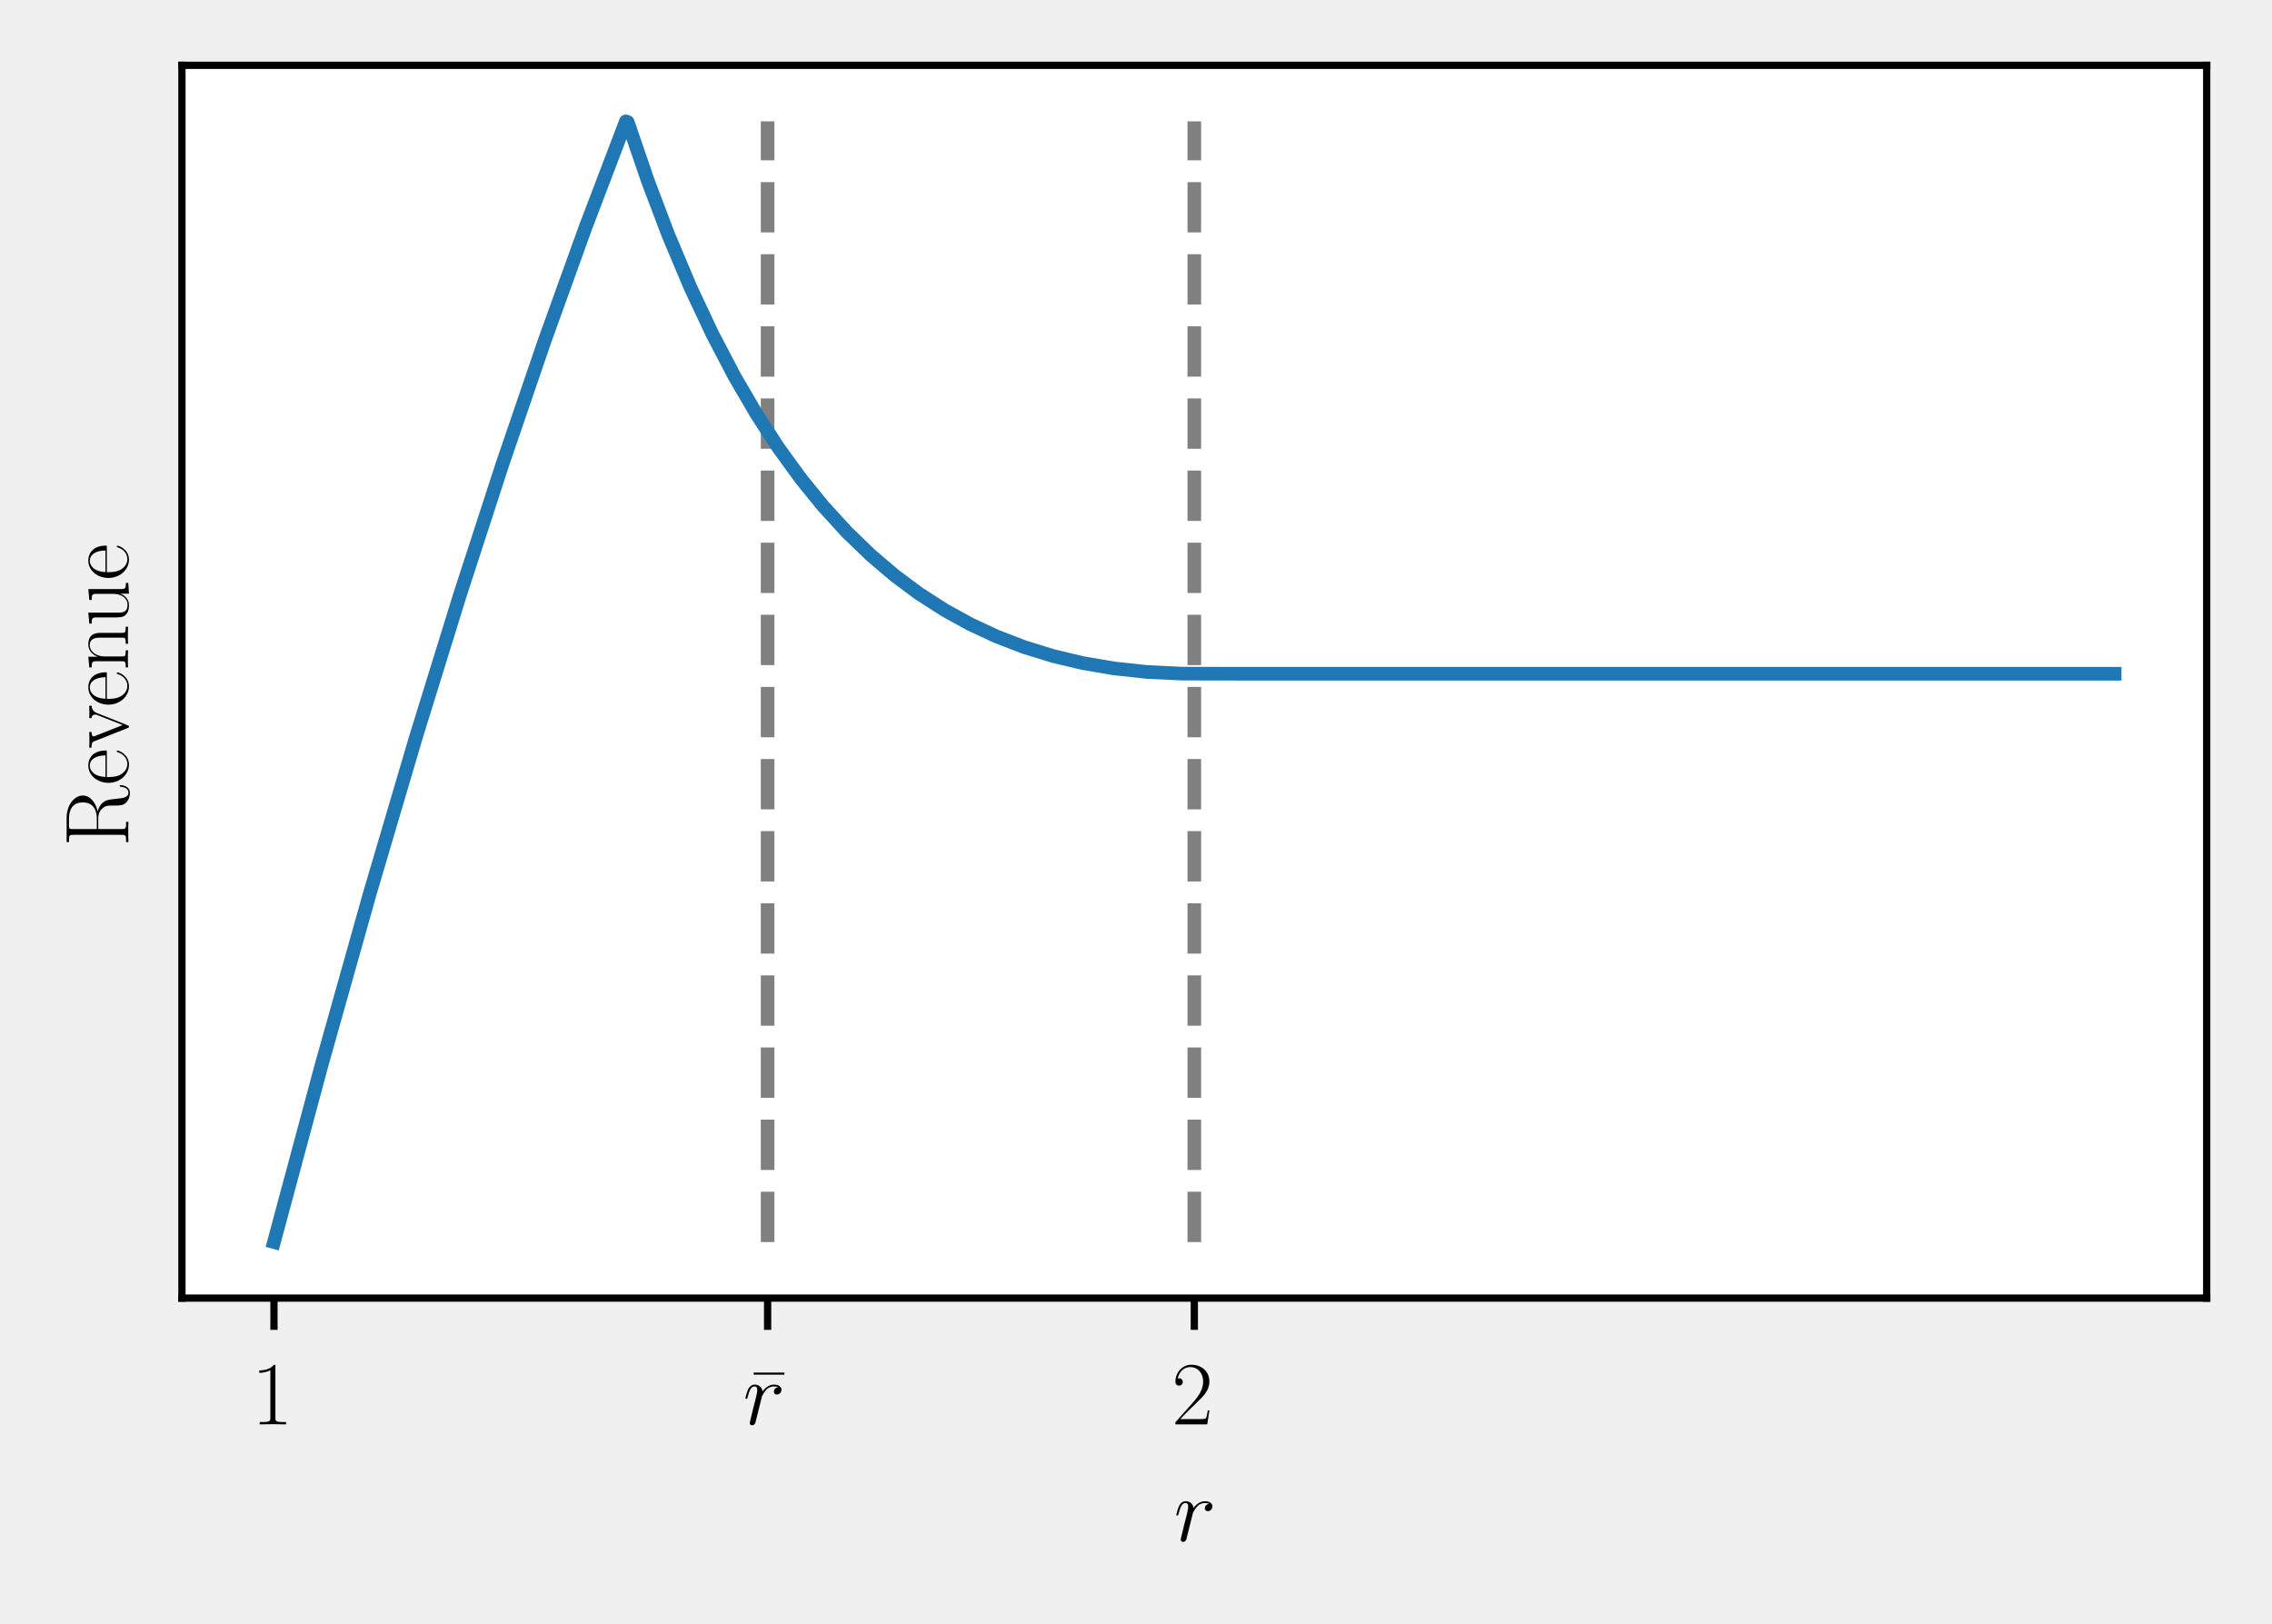
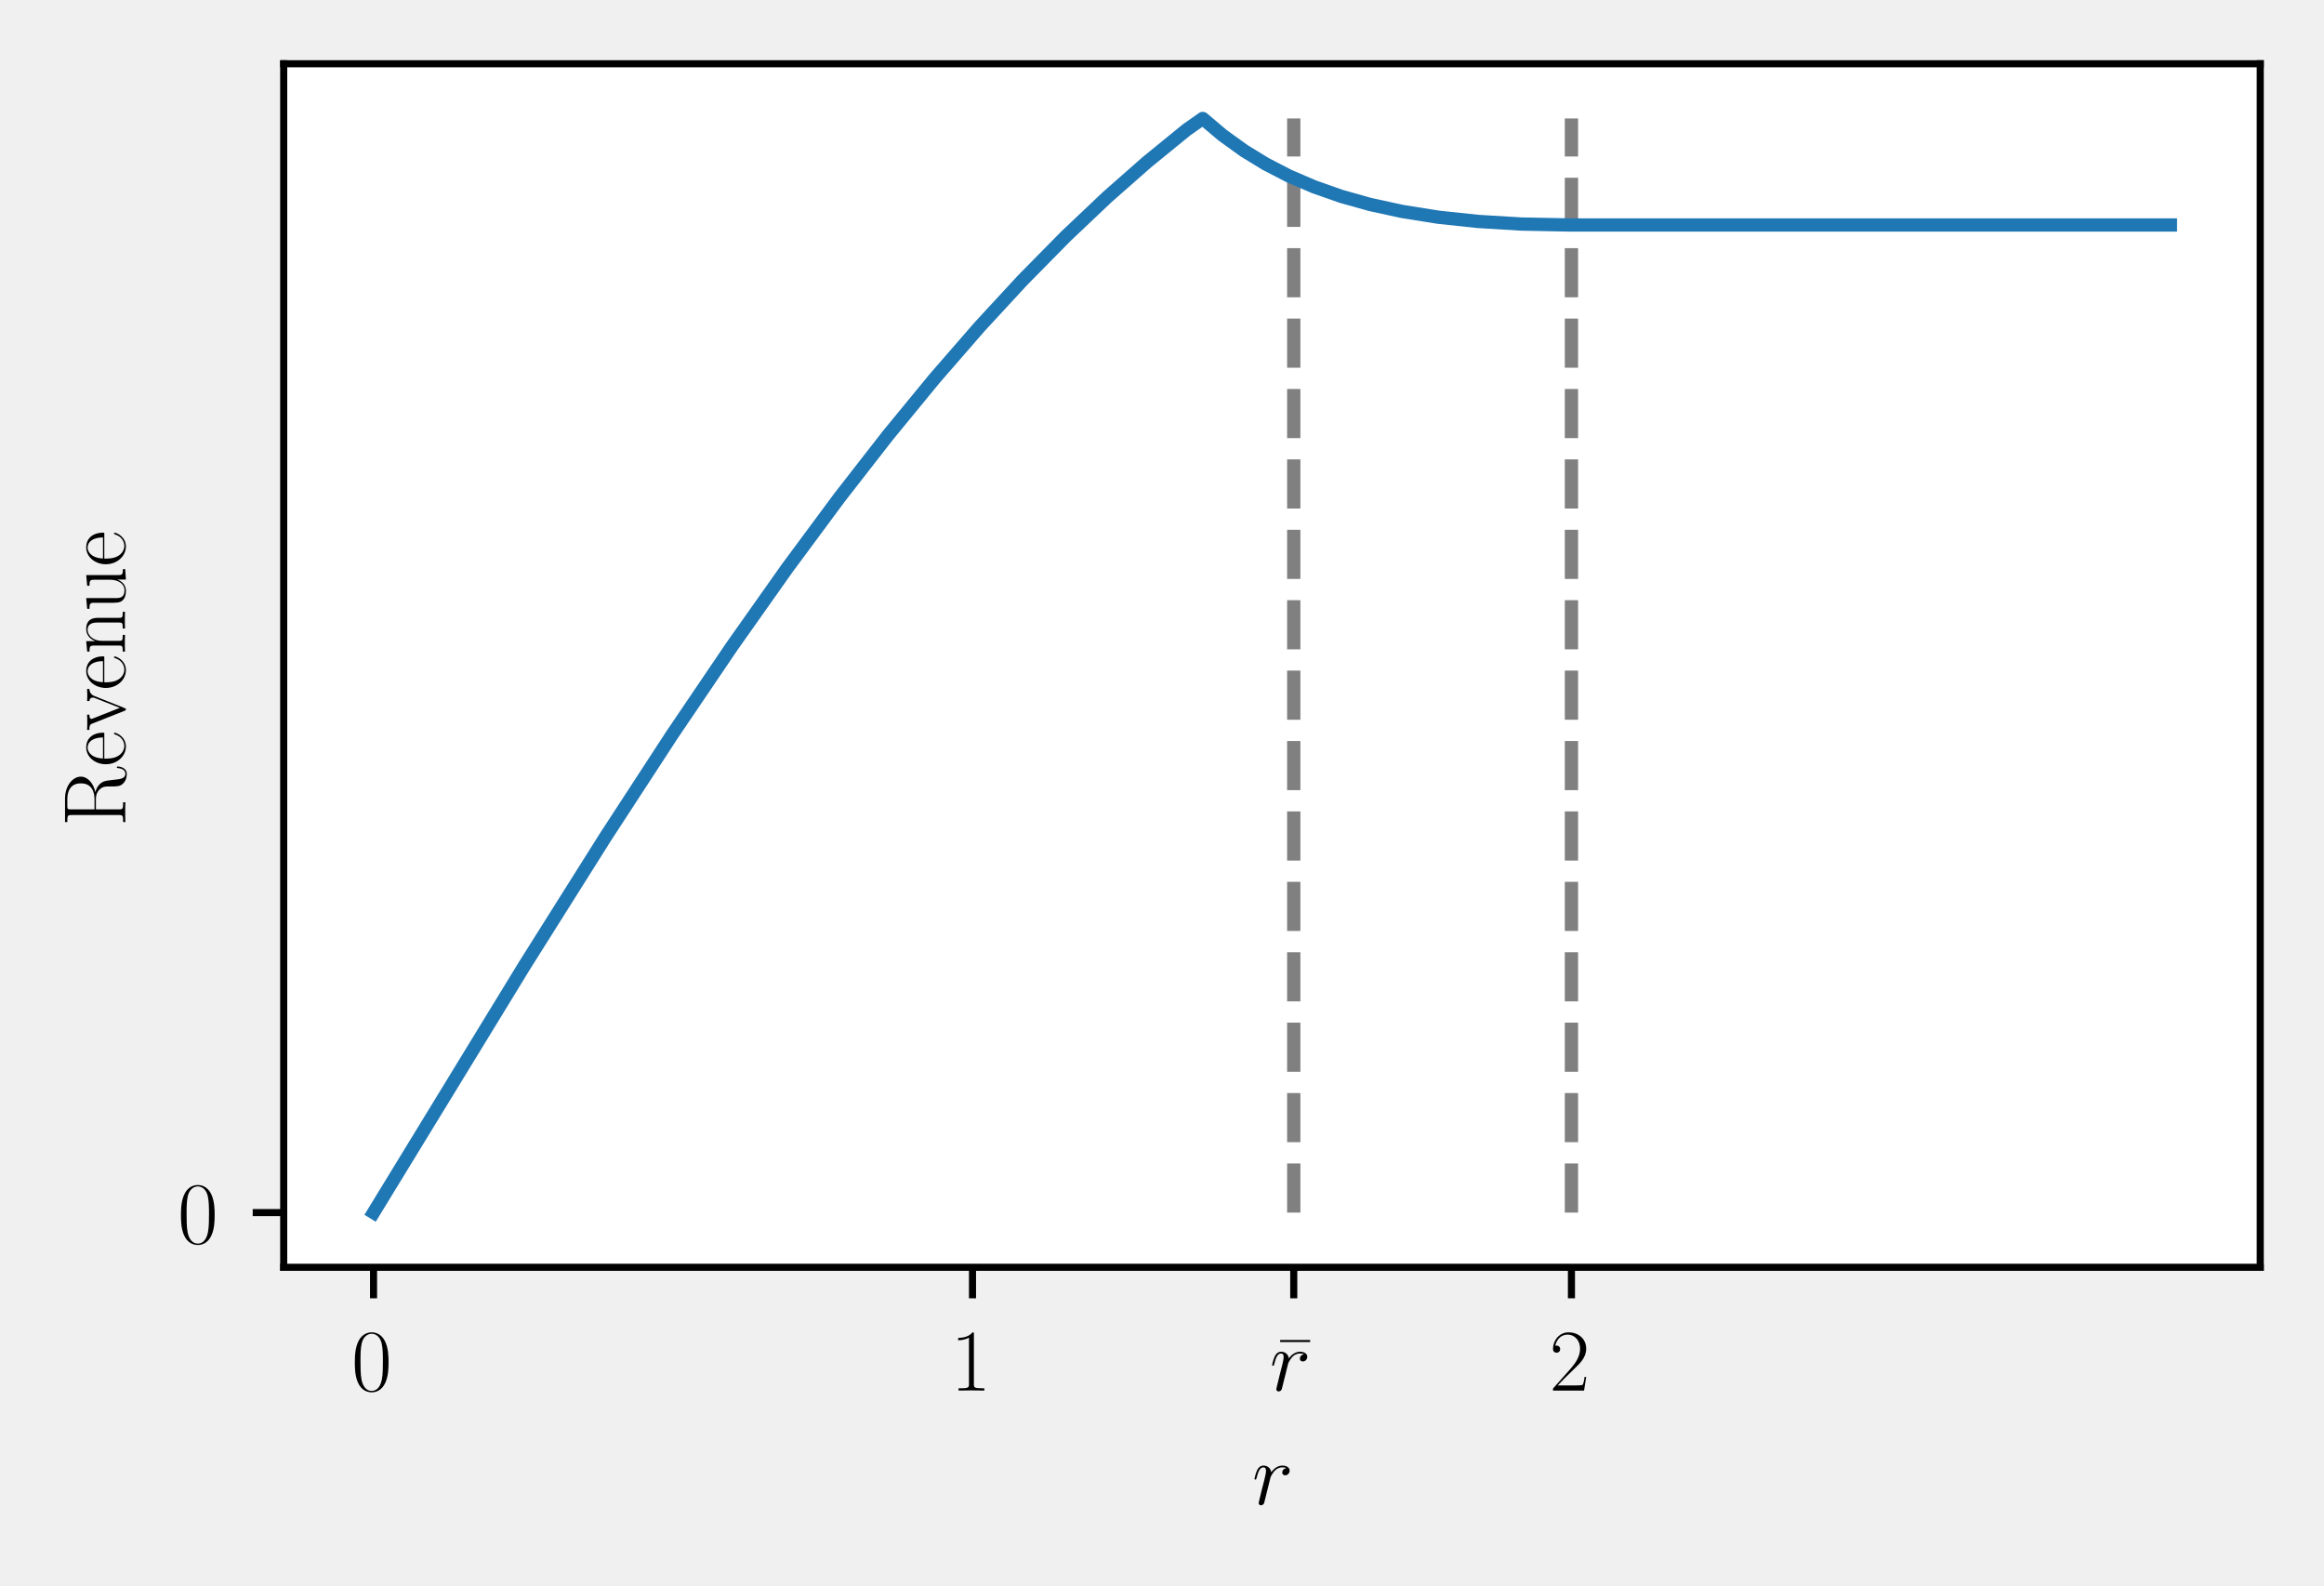
- <svg xmlns="http://www.w3.org/2000/svg" xmlns:xlink="http://www.w3.org/1999/xlink" height="179.011pt" version="1.1" viewBox="0 0 250.456 179.011" width="250.456pt">
+ <svg xmlns="http://www.w3.org/2000/svg" xmlns:xlink="http://www.w3.org/1999/xlink" height="179.011pt" version="1.1" viewBox="0 0 262.437 179.011" width="262.437pt">
  <defs>
    <style type="text/css">*{stroke-linecap:butt;stroke-linejoin:round;}</style>
  </defs>
  <g id="figure_1">
    <g id="patch_1">
-       <path d="M 0 179.011  L 250.456 179.011  L 250.456 0  L 0 0  z " style="fill:none;" />
+       <path d="M 0 179.011  L 262.437 179.011  L 262.437 0  L 0 0  z " style="fill:none;" />
    </g>
    <g id="axes_1">
      <g id="patch_2">
-         <path d="M 20.056 143.1  L 243.256 143.1  L 243.256 7.2  L 20.056 7.2  z " style="fill:#ffffff;" />
+         <path d="M 32.037 143.1  L 255.237 143.1  L 255.237 7.2  L 32.037 7.2  z " style="fill:#ffffff;" />
      </g>
      <g id="matplotlib.axis_1">
        <g id="xtick_1">
          <g id="line2d_1">
            <defs>
-               <path d="M 0 0  L 0 3.5  " id="m831abc9736" style="stroke:#000000;stroke-width:0.8;" />
+               <path d="M 0 0  L 0 3.5  " id="m90c2a2a55b" style="stroke:#000000;stroke-width:0.8;" />
            </defs>
            <g>
-               <use style="stroke:#000000;stroke-width:0.8;" x="30.201" xlink:href="#m831abc9736" y="143.1" />
+               <use style="stroke:#000000;stroke-width:0.8;" x="42.182" xlink:href="#m90c2a2a55b" y="143.1" />
            </g>
          </g>
          <g id="text_1">
-             <g transform="translate(27.71046 157.0185)scale(0.1 -0.1)">
+             <g transform="translate(39.6918 157.0185)scale(0.1 -0.1)">
+               <defs>
+                 <path d="M 2688 2038  C 2688 2430 2682 3099 2413 3613  C 2176 4063 1798 4224 1466 4224  C 1158 4224 768 4082 525 3620  C 269 3137 243 2539 243 2038  C 243 1671 250 1112 448 623  C 723 -39 1216 -128 1466 -128  C 1760 -128 2208 -7 2470 604  C 2662 1048 2688 1568 2688 2038  z M 1466 -26  C 1056 -26 813 328 723 816  C 653 1196 653 1749 653 2109  C 653 2604 653 3015 736 3407  C 858 3954 1216 4121 1466 4121  C 1728 4121 2067 3947 2189 3420  C 2272 3054 2278 2623 2278 2109  C 2278 1691 2278 1176 2202 797  C 2067 96 1690 -26 1466 -26  z " id="CMR17-30" transform="scale(0.015625)" />
+               </defs>
+               <use transform="scale(0.996264)" xlink:href="#CMR17-30" />
+             </g>
+           </g>
+         </g>
+         <g id="xtick_2">
+           <g id="line2d_2">
+             <g>
+               <use style="stroke:#000000;stroke-width:0.8;" x="109.819" xlink:href="#m90c2a2a55b" y="143.1" />
+             </g>
+           </g>
+           <g id="text_2">
+             <g transform="translate(107.3282 157.0185)scale(0.1 -0.1)">
              <defs>
                <path d="M 1702 4083  C 1702 4217 1696 4224 1606 4224  C 1357 3927 979 3833 621 3820  C 602 3820 570 3820 563 3808  C 557 3795 557 3782 557 3648  C 755 3648 1088 3686 1344 3839  L 1344 467  C 1344 243 1331 166 781 166  L 589 166  L 589 0  C 896 6 1216 12 1523 12  C 1830 12 2150 6 2458 0  L 2458 166  L 2266 166  C 1715 166 1702 236 1702 467  L 1702 4083  z " id="CMR17-31" transform="scale(0.015625)" />
              </defs>
              <use transform="scale(0.996264)" xlink:href="#CMR17-31" />
            </g>
          </g>
        </g>
-         <g id="xtick_2">
-           <g id="line2d_2">
+         <g id="xtick_3">
+           <g id="line2d_3">
            <g>
-               <use style="stroke:#000000;stroke-width:0.8;" x="84.618" xlink:href="#m831abc9736" y="143.1" />
+               <use style="stroke:#000000;stroke-width:0.8;" x="146.097" xlink:href="#m90c2a2a55b" y="143.1" />
            </g>
          </g>
-           <g id="text_2">
-             <g transform="translate(81.90275 157.0185)scale(0.1 -0.1)">
+           <g id="text_3">
+             <g transform="translate(143.3816 157.0185)scale(0.1 -0.1)">
              <defs>
                <path d="M 2554 3520  L 2554 3667  L 378 3667  L 378 3520  L 2554 3520  z " id="CMR17-16" transform="scale(0.015625)" />
                <path d="M 2490 2633  C 2291 2598 2189 2457 2189 2316  C 2189 2163 2310 2111 2400 2111  C 2579 2111 2726 2265 2726 2457  C 2726 2651 2528 2816 2208 2816  C 1952 2816 1658 2700 1389 2335  C 1344 2660 1088 2816 832 2816  C 582 2816 454 2642 378 2508  C 269 2278 173 1892 173 1860  C 173 1834 198 1801 243 1801  C 294 1801 301 1808 339 1957  C 435 2342 557 2687 813 2687  C 966 2687 1011 2604 1011 2419  C 1011 2278 947 2028 902 1827  L 723 1130  C 698 1007 627 716 595 600  C 550 432 480 128 480 96  C 480 6 550 -64 646 -64  C 717 -64 838 -20 877 109  C 896 160 1133 1136 1171 1285  C 1203 1427 1242 1562 1274 1705  C 1299 1795 1325 1898 1344 1982  C 1363 2040 1536 2355 1696 2495  C 1773 2566 1939 2687 2202 2687  C 2304 2687 2406 2674 2490 2633  z " id="CMMI12-72" transform="scale(0.015625)" />
              </defs>
              <use transform="translate(5.90951 0.006461)scale(0.996264)" xlink:href="#CMR17-16" />
              <use transform="scale(0.996264)" xlink:href="#CMMI12-72" />
            </g>
          </g>
        </g>
-         <g id="xtick_3">
-           <g id="line2d_3">
+         <g id="xtick_4">
+           <g id="line2d_4">
            <g>
-               <use style="stroke:#000000;stroke-width:0.8;" x="131.656" xlink:href="#m831abc9736" y="143.1" />
+               <use style="stroke:#000000;stroke-width:0.8;" x="177.455" xlink:href="#m90c2a2a55b" y="143.1" />
            </g>
          </g>
-           <g id="text_3">
-             <g transform="translate(129.165 157.0185)scale(0.1 -0.1)">
+           <g id="text_4">
+             <g transform="translate(174.9645 157.0185)scale(0.1 -0.1)">
              <defs>
                <path d="M 2669 990  L 2554 990  C 2490 537 2438 460 2413 422  C 2381 371 1920 371 1830 371  L 602 371  C 832 620 1280 1073 1824 1596  C 2214 1966 2669 2400 2669 3033  C 2669 3788 2067 4224 1395 4224  C 691 4224 262 3603 262 3027  C 262 2777 448 2745 525 2745  C 589 2745 781 2783 781 3007  C 781 3206 614 3264 525 3264  C 486 3264 448 3257 422 3244  C 544 3788 915 4057 1306 4057  C 1862 4057 2227 3616 2227 3033  C 2227 2477 1901 1998 1536 1583  L 262 147  L 262 0  L 2515 0  L 2669 990  z " id="CMR17-32" transform="scale(0.015625)" />
              </defs>
              <use transform="scale(0.996264)" xlink:href="#CMR17-32" />
            </g>
          </g>
        </g>
-         <g id="text_4">
-           <g transform="translate(129.4083 169.8742)scale(0.1 -0.1)">
+         <g id="text_5">
+           <g transform="translate(141.3896 169.8742)scale(0.1 -0.1)">
            <use transform="scale(0.996264)" xlink:href="#CMMI12-72" />
          </g>
        </g>
      </g>
      <g id="matplotlib.axis_2">
-         <g id="text_5">
+         <g id="ytick_1">
+           <g id="line2d_5">
+             <defs>
+               <path d="M 0 0  L -3.5 0  " id="mf046824e5c" style="stroke:#000000;stroke-width:0.8;" />
+             </defs>
+             <g>
+               <use style="stroke:#000000;stroke-width:0.8;" x="32.037" xlink:href="#mf046824e5c" y="136.923" />
+             </g>
+           </g>
+           <g id="text_6">
+             <g transform="translate(20.05568 140.382)scale(0.1 -0.1)">
+               <use transform="scale(0.996264)" xlink:href="#CMR17-30" />
+             </g>
+           </g>
+         </g>
+         <g id="text_7">
          <g transform="translate(14.1185 93.34567)rotate(-90)scale(0.1 -0.1)">
            <defs>
              <path d="M 2509 2156  C 3117 2278 3629 2689 3629 3203  C 3629 3806 2950 4352 2054 4352  L 333 4352  L 333 4185  C 774 4185 845 4185 845 3896  L 845 428  C 845 140 774 140 333 140  L 333 -26  C 518 -13 851 -13 1050 -13  C 1248 -13 1581 -13 1766 -26  L 1766 140  C 1325 140 1254 140 1254 428  L 1254 2112  L 2003 2112  C 2368 2112 2573 1964 2662 1881  C 2918 1632 2918 1459 2918 1024  C 2918 595 2918 377 3110 160  C 3354 -103 3680 -128 3821 -128  C 4294 -128 4365 403 4365 512  C 4365 550 4365 595 4307 595  C 4256 595 4250 556 4250 531  C 4218 115 4032 -26 3834 -26  C 3482 -26 3443 377 3405 768  C 3386 902 3373 998 3360 1139  C 3322 1459 3270 1926 2509 2156  z M 1984 2214  L 1254 2214  L 1254 3935  C 1254 4153 1267 4185 1523 4185  L 1990 4185  C 2522 4185 3142 3999 3142 3203  C 3142 2374 2464 2214 1984 2214  z " id="CMR17-52" transform="scale(0.015625)" />
              <path d="M 2438 1503  C 2464 1529 2464 1542 2464 1606  C 2464 2251 2118 2816 1389 2816  C 710 2816 173 2175 173 1394  C 173 554 781 -64 1459 -64  C 2176 -64 2458 619 2458 755  C 2458 800 2419 800 2406 800  C 2362 800 2355 787 2330 709  C 2189 270 1837 51 1504 51  C 1229 51 954 206 781 490  C 582 819 582 1200 582 1503  L 2438 1503  z M 589 1600  C 634 2511 1126 2713 1382 2713  C 1818 2713 2112 2308 2118 1600  L 589 1600  z " id="CMR17-65" transform="scale(0.015625)" />
              <path d="M 2502 2173  C 2560 2315 2662 2572 3034 2585  L 3034 2752  C 2912 2745 2752 2739 2630 2739  C 2496 2739 2285 2739 2157 2752  L 2157 2585  C 2317 2572 2406 2495 2406 2328  C 2406 2270 2406 2257 2368 2167  L 1664 379  L 902 2308  C 864 2392 864 2405 864 2431  C 864 2585 1075 2585 1171 2585  L 1171 2752  C 1018 2739 736 2739 576 2739  C 403 2739 205 2739 64 2752  L 64 2585  C 307 2585 442 2585 518 2386  L 1446 44  C 1485 -52 1491 -64 1549 -64  C 1606 -64 1613 -52 1651 44  L 2502 2173  z " id="CMR17-76" transform="scale(0.015625)" />
              <path d="M 2656 1954  C 2656 2282 2592 2816 1837 2816  C 1331 2816 1069 2424 973 2166  L 966 2166  L 966 2816  L 211 2745  L 211 2578  C 589 2578 646 2540 646 2231  L 646 443  C 646 198 621 166 211 166  L 211 0  C 365 12 646 12 813 12  C 979 12 1267 12 1421 0  L 1421 166  C 1011 166 986 192 986 443  L 986 1678  C 986 2269 1344 2713 1792 2713  C 2266 2713 2317 2289 2317 1980  L 2317 443  C 2317 198 2291 166 1882 166  L 1882 0  C 2035 12 2317 12 2483 12  C 2650 12 2938 12 3091 0  L 3091 166  C 2682 166 2656 192 2656 443  L 2656 1954  z " id="CMR17-6e" transform="scale(0.015625)" />
              <path d="M 1882 2745  L 1882 2579  C 2259 2579 2317 2540 2317 2229  L 2317 1053  C 2317 510 2029 38 1555 38  C 1030 38 986 355 986 691  L 986 2816  L 211 2745  L 211 2579  C 467 2579 640 2579 646 2320  L 646 1079  C 646 646 646 368 813 187  C 896 103 1056 -64 1517 -64  C 2061 -64 2272 400 2323 536  L 2330 536  L 2330 -64  L 3091 -13  L 3091 154  C 2714 154 2656 193 2656 503  L 2656 2816  L 1882 2745  z " id="CMR17-75" transform="scale(0.015625)" />
            </defs>
            <use transform="scale(0.996264)" xlink:href="#CMR17-52" />
            <use transform="translate(67.7911 0)scale(0.996264)" xlink:href="#CMR17-65" />
            <use transform="translate(108.2768 0)scale(0.996264)" xlink:href="#CMR17-76" />
            <use transform="translate(153.9672 0)scale(0.996264)" xlink:href="#CMR17-65" />
            <use transform="translate(194.4529 0)scale(0.996264)" xlink:href="#CMR17-6e" />
            <use transform="translate(242.7458 0)scale(0.996264)" xlink:href="#CMR17-75" />
            <use transform="translate(293.6412 0)scale(0.996264)" xlink:href="#CMR17-65" />
          </g>
        </g>
      </g>
      <g id="LineCollection_1">
-         <path clip-path="url(#p8316a2548b)" d="M 84.618 136.923  L 84.618 13.377  " style="fill:none;stroke:#808080;stroke-dasharray:5.55,2.4;stroke-dashoffset:0;stroke-width:1.5;" />
-         <path clip-path="url(#p8316a2548b)" d="M 131.656 136.923  L 131.656 13.377  " style="fill:none;stroke:#808080;stroke-dasharray:5.55,2.4;stroke-dashoffset:0;stroke-width:1.5;" />
+         <path clip-path="url(#pc65f9f4725)" d="M 146.097 136.923  L 146.097 13.377  " style="fill:none;stroke:#808080;stroke-dasharray:5.55,2.4;stroke-dashoffset:0;stroke-width:1.5;" />
+         <path clip-path="url(#pc65f9f4725)" d="M 177.455 136.923  L 177.455 13.377  " style="fill:none;stroke:#808080;stroke-dasharray:5.55,2.4;stroke-dashoffset:0;stroke-width:1.5;" />
      </g>
-       <g id="line2d_4">
-         <path clip-path="url(#p8316a2548b)" d="M 30.201 136.923  L 35.482 117.287  L 40.763 98.516  L 45.841 81.298  L 50.715 65.545  L 55.387 51.171  L 60.059 37.51  L 64.527 25.115  L 68.996 13.377  L 69.199 13.46  L 71.433 19.984  L 73.667 25.877  L 76.104 31.665  L 78.542 36.854  L 80.979 41.509  L 83.417 45.684  L 85.854 49.427  L 88.291 52.78  L 90.729 55.78  L 93.369 58.67  L 96.009 61.219  L 98.65 63.462  L 101.29 65.426  L 104.134 67.257  L 106.978 68.823  L 109.821 70.147  L 112.868 71.323  L 116.118 72.327  L 119.367 73.098  L 122.82 73.687  L 126.476 74.078  L 130.335 74.26  L 137.444 74.272  L 233.11 74.272  L 233.11 74.272  " style="fill:none;stroke:#1f77b4;stroke-linecap:square;stroke-width:1.5;" />
+       <g id="line2d_6">
+         <path clip-path="url(#pc65f9f4725)" d="M 42.182 136.923  L 59.244 109.006  L 68.384 94.491  L 75.899 82.958  L 82.602 73.059  L 88.898 64.148  L 94.789 56.195  L 100.273 49.153  L 105.553 42.724  L 110.631 36.884  L 115.506 31.607  L 120.381 26.661  L 125.052 22.239  L 129.521 18.306  L 133.989 14.664  L 135.817 13.377  L 138.051 15.265  L 140.489 17.023  L 142.926 18.515  L 145.567 19.879  L 148.41 21.101  L 151.457 22.172  L 154.707 23.086  L 158.363 23.881  L 162.425 24.527  L 166.893 25.003  L 171.768 25.297  L 177.252 25.404  L 245.092 25.404  L 245.092 25.404  " style="fill:none;stroke:#1f77b4;stroke-linecap:square;stroke-width:1.5;" />
      </g>
      <g id="patch_3">
-         <path d="M 20.056 143.1  L 20.056 7.2  " style="fill:none;stroke:#000000;stroke-linecap:square;stroke-linejoin:miter;stroke-width:0.8;" />
+         <path d="M 32.037 143.1  L 32.037 7.2  " style="fill:none;stroke:#000000;stroke-linecap:square;stroke-linejoin:miter;stroke-width:0.8;" />
      </g>
      <g id="patch_4">
-         <path d="M 243.256 143.1  L 243.256 7.2  " style="fill:none;stroke:#000000;stroke-linecap:square;stroke-linejoin:miter;stroke-width:0.8;" />
+         <path d="M 255.237 143.1  L 255.237 7.2  " style="fill:none;stroke:#000000;stroke-linecap:square;stroke-linejoin:miter;stroke-width:0.8;" />
      </g>
      <g id="patch_5">
-         <path d="M 20.056 143.1  L 243.256 143.1  " style="fill:none;stroke:#000000;stroke-linecap:square;stroke-linejoin:miter;stroke-width:0.8;" />
+         <path d="M 32.037 143.1  L 255.237 143.1  " style="fill:none;stroke:#000000;stroke-linecap:square;stroke-linejoin:miter;stroke-width:0.8;" />
      </g>
      <g id="patch_6">
-         <path d="M 20.056 7.2  L 243.256 7.2  " style="fill:none;stroke:#000000;stroke-linecap:square;stroke-linejoin:miter;stroke-width:0.8;" />
+         <path d="M 32.037 7.2  L 255.237 7.2  " style="fill:none;stroke:#000000;stroke-linecap:square;stroke-linejoin:miter;stroke-width:0.8;" />
      </g>
    </g>
  </g>
  <defs>
-     <clipPath id="p8316a2548b">
-       <rect height="135.9" width="223.2" x="20.056" y="7.2" />
+     <clipPath id="pc65f9f4725">
+       <rect height="135.9" width="223.2" x="32.037" y="7.2" />
    </clipPath>
  </defs>
</svg>
